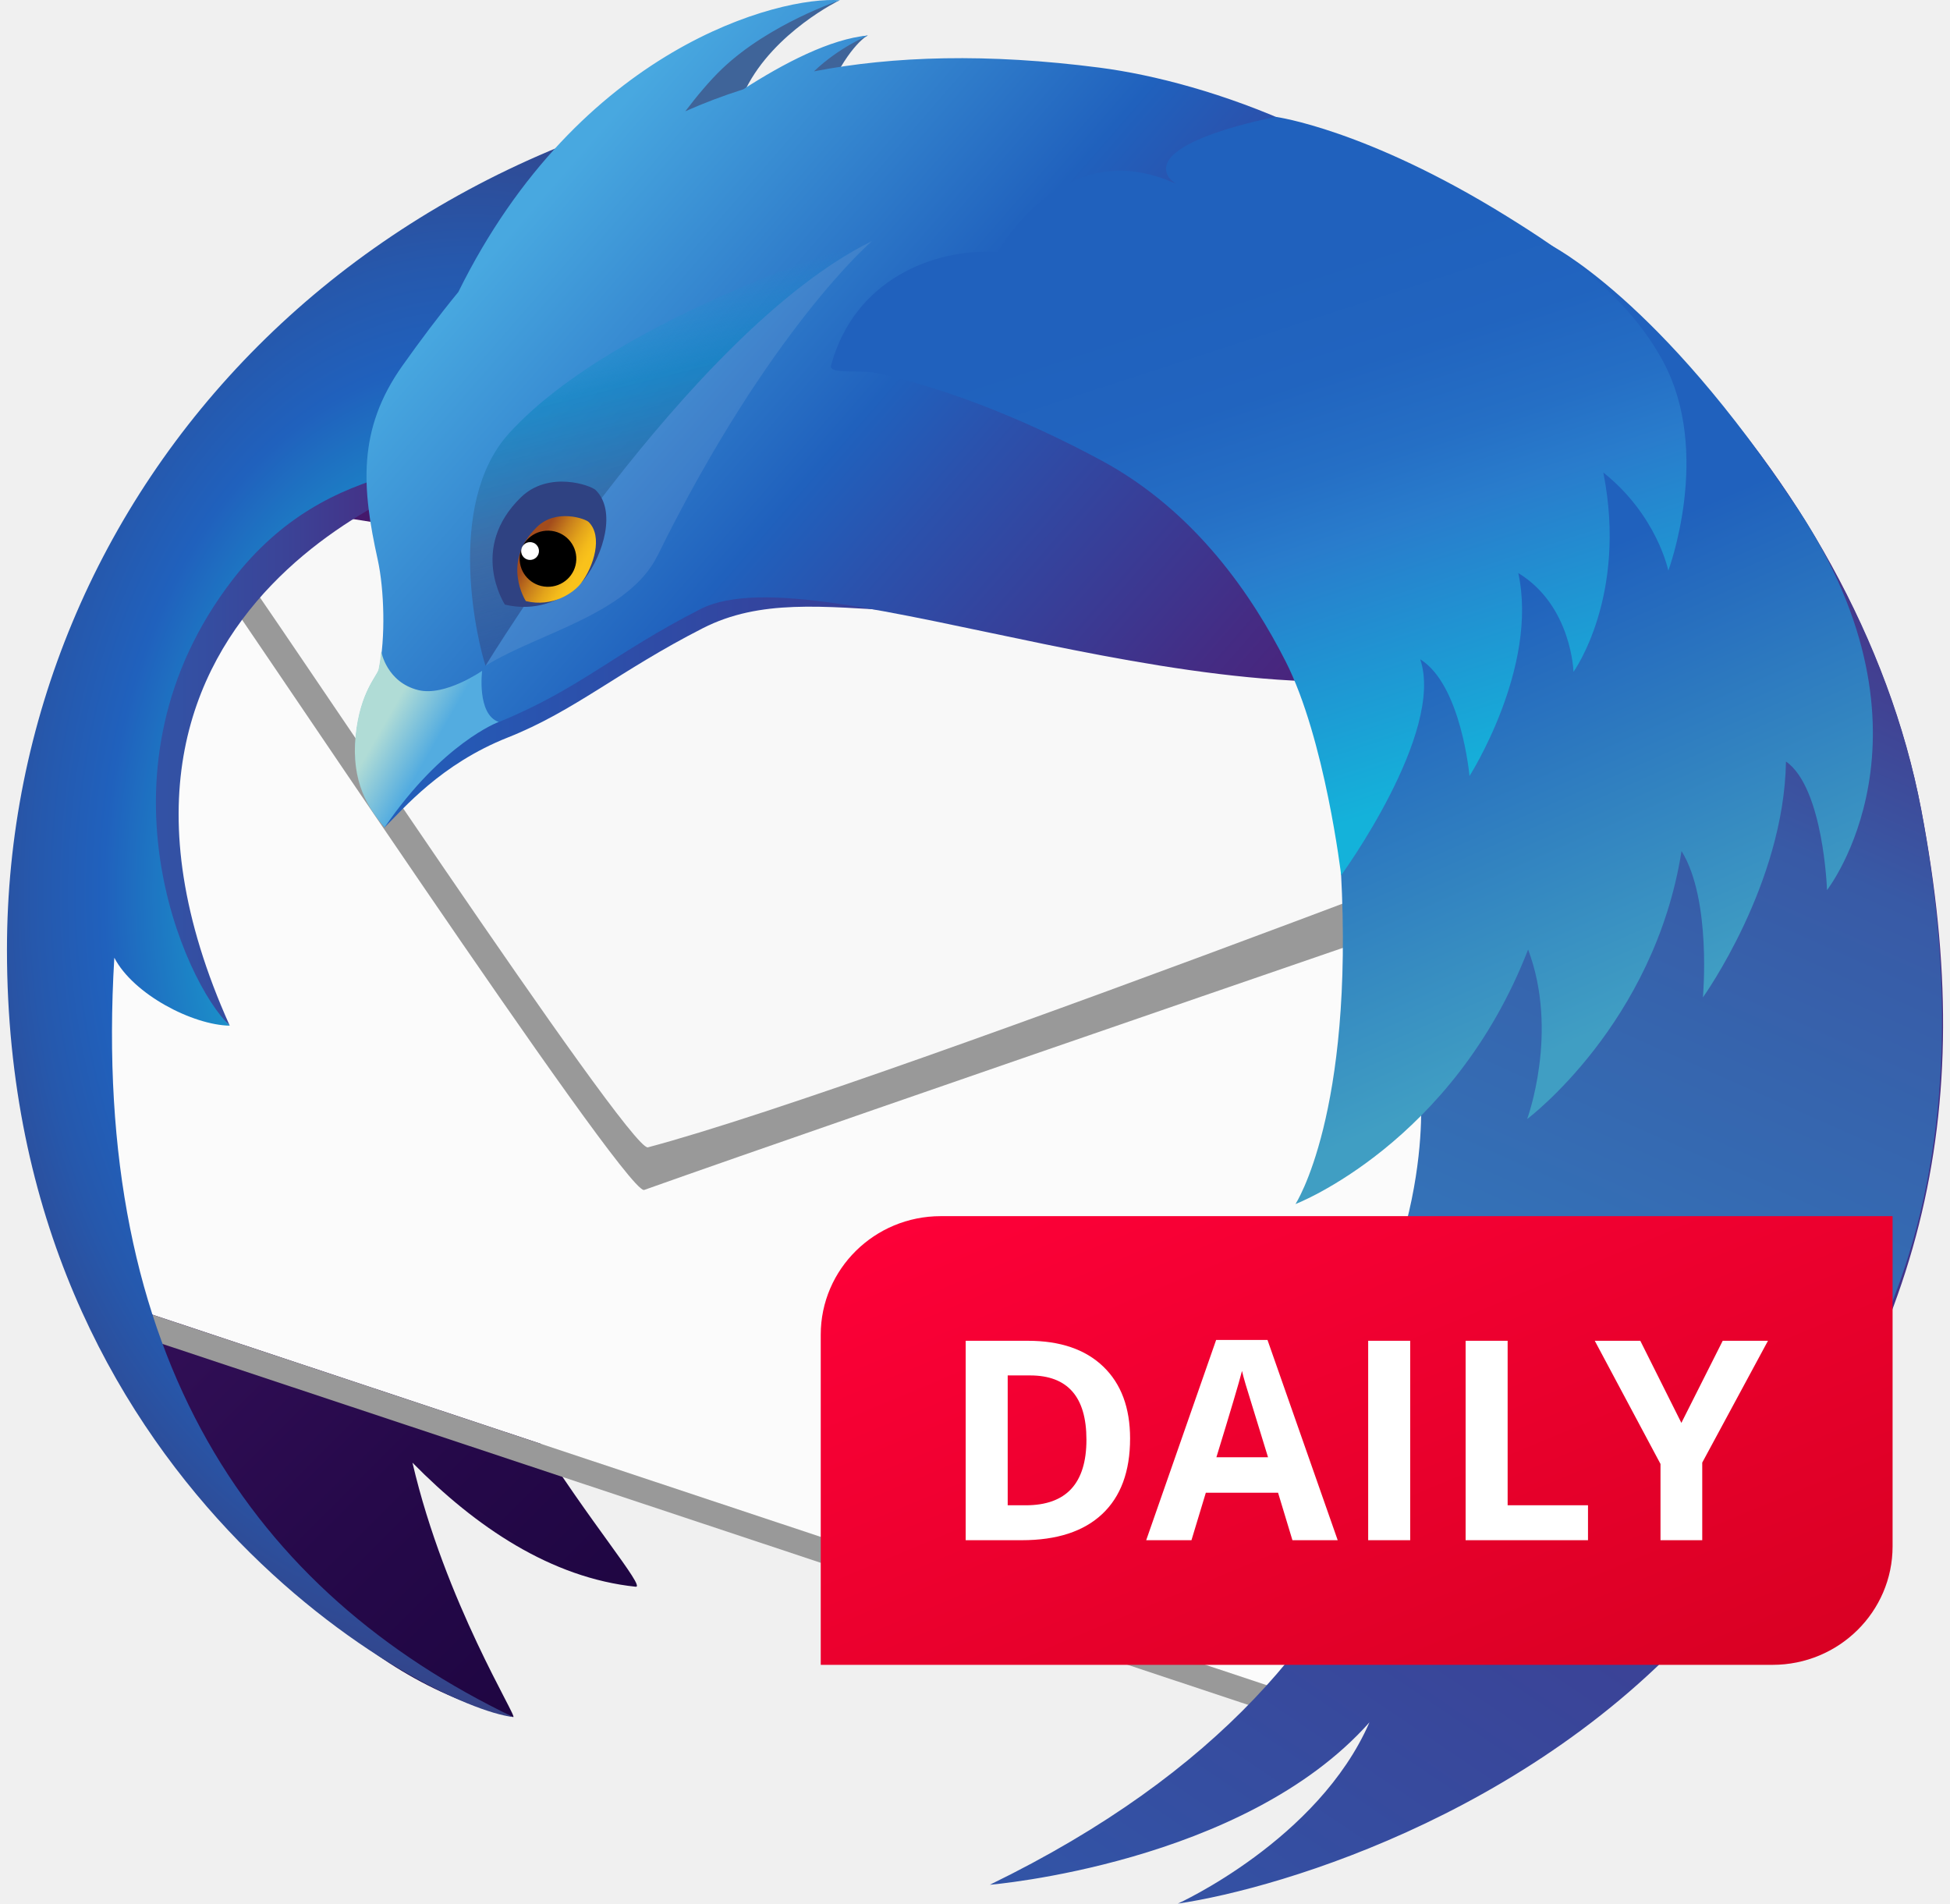
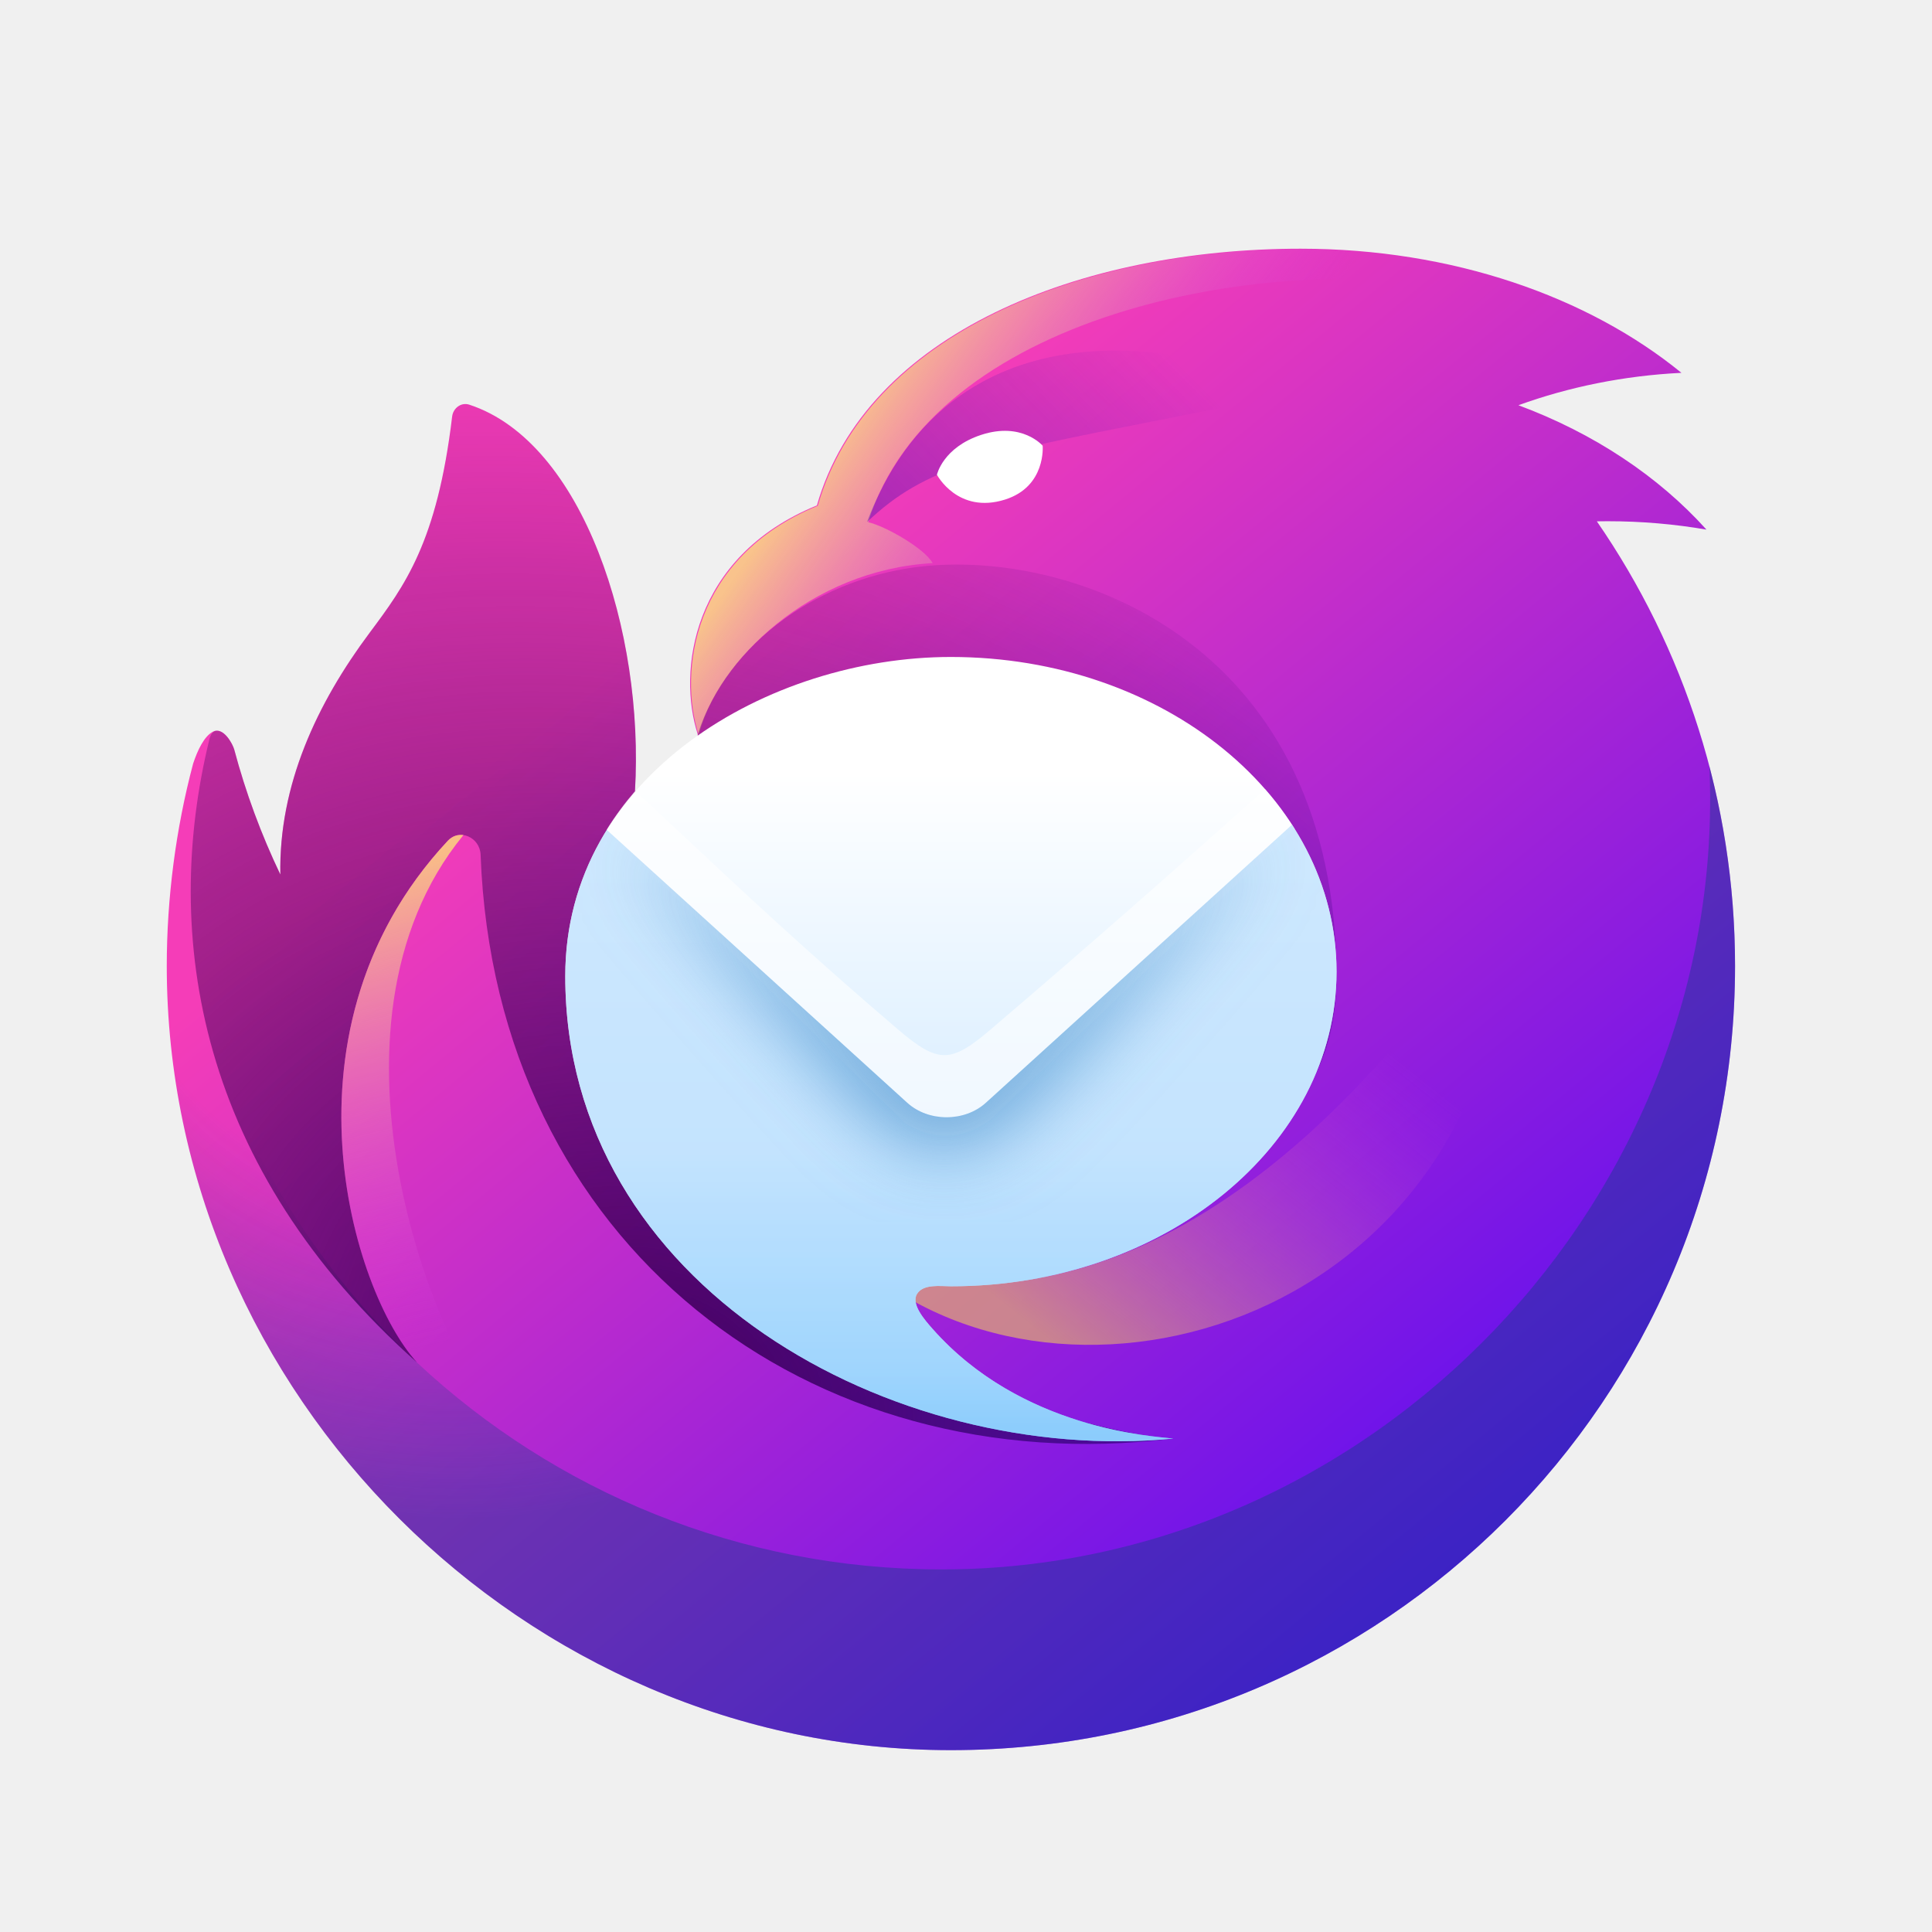
- <svg xmlns="http://www.w3.org/2000/svg" width="210" height="205" version="1.1" viewBox="0 0 205.5 202.05">
+ <svg xmlns="http://www.w3.org/2000/svg" width="210" height="210" viewBox="0 0 210 210" fill="none">
+   <g clip-path="url(#clip0_718_9932)">
+     <path d="M88.77 54.956L88.787 54.956C94.154 36.193 117.543 27.033 141.377 27.033C157.844 27.033 172.63 32.248 182.764 40.525C176.486 40.836 170.514 42.065 165.047 44.047C173.236 47.089 180.27 51.773 185.485 57.567C182.026 56.969 178.438 56.655 174.759 56.655C174.362 56.655 173.966 56.658 173.571 56.666C183.045 70.401 188.592 87.053 188.592 105C188.592 152.073 150.432 190.233 103.36 190.233C57.012 190.233 18.127 151.427 18.127 105C18.127 97.668 19.103 90.094 20.994 82.996C21.489 81.505 22.181 80.076 23.1 79.553C24.25 78.898 25.295 80.85 25.465 81.485C26.714 86.175 28.396 90.711 30.472 95.055C30.291 85.323 34.448 76.461 40.167 68.793C43.98 63.682 47.514 58.944 49.146 45.275C49.256 44.358 50.126 43.697 51.004 43.985C63.415 48.048 70.05 68.713 69.017 85.993C75.873 86.973 75.841 79.812 75.841 79.812C73.65 73.077 75.111 60.557 88.748 54.956L88.77 54.956Z" fill="url(#paint0_linear_718_9932)" />
+     <path opacity="0.9" d="M185.804 83.295C187.877 130.174 149.339 170.589 102.345 170.589C58.354 170.589 22.305 136.587 19.044 93.431C18.469 97.418 18.158 101.49 18.129 105.629C18.463 151.811 57.254 190.233 103.36 190.233C150.432 190.233 188.592 152.073 188.592 105C188.592 97.499 187.623 90.225 185.804 83.295Z" fill="url(#paint1_radial_718_9932)" />
+     <path d="M101.38 61.209C100.462 59.583 96.221 57.181 94.369 56.761C101.38 34.297 137.111 27.4 158.98 31.375C168.079 33.029 179.414 37.99 182.861 40.565C172.727 32.288 157.941 27.073 141.474 27.073C117.64 27.073 94.252 36.233 88.884 54.996L88.868 54.996L88.846 54.996C75.208 60.597 73.749 73.121 75.94 79.856C78.043 71.822 88.055 61.95 101.38 61.209Z" fill="url(#paint2_linear_718_9932)" />
+     <path d="M126.051 45.655C106.906 49.422 100.649 50.653 94.241 56.744C101.437 37.692 119.808 33.832 141.696 42.515C135.671 43.762 130.512 44.777 126.051 45.655Z" fill="url(#paint3_linear_718_9932)" />
+     <g style="mix-blend-mode:multiply">
+       <path d="M22.753 80.387C17.523 101.801 21.565 126.972 45.327 148.095C38.253 140.36 29.617 111.795 48.676 91.386C49.96 90.011 52.169 91.023 52.239 92.903C53.809 135.314 88.033 161.217 127.487 156.373C115.262 155.686 74.833 141.527 104.907 135.924C120.627 132.996 145.275 128.404 145.275 106.29C145.275 70.437 117.553 59.955 100.745 61.514C89.24 62.582 79.001 69.881 75.848 79.809C77.058 83.723 72.235 86.464 69.017 86.004C70.05 68.724 63.415 48.048 51.004 43.985C50.126 43.697 49.256 44.358 49.146 45.275C47.514 58.944 43.98 63.682 40.167 68.793C34.448 76.46 30.291 85.323 30.472 95.055C28.396 90.71 26.714 86.175 25.465 81.485C25.324 80.959 24.563 79.492 23.642 79.423C23.143 79.385 22.879 79.873 22.753 80.387Z" fill="url(#paint4_radial_718_9932)" />
+     </g>
+     <path d="M94.347 138.094C117.49 156.886 164.036 142.798 164.036 97.104C145.244 125.588 121.311 145.235 94.347 138.094Z" fill="url(#paint5_linear_718_9932)" />
+     <path d="M48.676 91.386C49.164 90.863 49.788 90.683 50.376 90.765C33.315 111.572 47.075 148.119 56.52 157.096C57.048 158.591 47.561 150.817 46.253 148.996C39.07 142.902 28.774 112.697 48.676 91.386Z" fill="url(#paint6_linear_718_9932)" />
+     <path d="M103.359 139.815C126.509 139.815 145.277 124.502 145.277 105.613C145.277 86.723 126.509 71.41 103.359 71.41C83.609 71.41 61.434 84.259 61.441 106.112C61.453 139.883 97.128 159.31 127.538 156.369C125.254 156.104 111.004 155.347 101.373 144.451C100.504 143.469 98.996 141.756 99.68 140.642C100.364 139.528 102.243 139.815 103.359 139.815Z" fill="url(#paint7_linear_718_9932)" />
+     <path opacity="0.6" d="M140.71 90.074L107.583 121.771C104.643 123.86 101.513 124.013 98.424 122.116L65.935 90.188C66.85 88.713 67.893 87.299 69.05 85.956C70.221 87.051 71.355 88.112 72.46 89.148C80.996 97.143 87.894 103.604 97.617 111.903C102.006 115.649 103.371 115.575 107.674 111.903C118.8 102.407 126.934 95.22 137.511 85.778C138.701 87.139 139.772 88.574 140.71 90.074Z" fill="white" />
+     <path opacity="0.7" fill-rule="evenodd" clip-rule="evenodd" d="M103.359 139.815C126.509 139.815 145.277 124.502 145.277 105.613C145.277 99.845 143.527 94.411 140.437 89.644L107.167 119.861C104.844 121.971 100.93 121.971 98.607 119.861L65.956 90.206C63.115 94.774 61.439 100.102 61.441 106.112C61.453 139.883 97.128 159.31 127.538 156.369C127.401 156.353 127.219 156.335 126.998 156.314L126.997 156.314C123.55 155.976 110.423 154.689 101.373 144.451C100.504 143.469 98.996 141.756 99.68 140.642C100.254 139.707 101.672 139.759 102.772 139.8C102.982 139.808 103.18 139.815 103.359 139.815Z" fill="url(#paint8_linear_718_9932)" />
+     <mask id="mask0_718_9932" style="mask-type:luminance" maskUnits="userSpaceOnUse" x="61" y="89" width="85" height="68">
+       <path opacity="0.7" fill-rule="evenodd" clip-rule="evenodd" d="M103.359 139.815C126.509 139.815 145.277 124.502 145.277 105.613C145.277 99.845 143.527 94.411 140.437 89.644L107.167 119.861C104.844 121.971 100.93 121.971 98.607 119.861L65.956 90.206C63.115 94.774 61.439 100.102 61.441 106.112C61.453 139.883 97.128 159.31 127.538 156.369C127.401 156.353 127.219 156.335 126.998 156.314L126.997 156.314C123.55 155.976 110.423 154.689 101.373 144.451C100.504 143.469 98.996 141.756 99.68 140.642C100.254 139.707 101.672 139.759 102.772 139.8C102.982 139.808 103.18 139.815 103.359 139.815Z" fill="white" />
+     </mask>
+     <g mask="url(#mask0_718_9932)">
+       <g filter="url(#filter0_f_718_9932)">
+         <path fill-rule="evenodd" clip-rule="evenodd" d="M93.629 120.062C87.456 113.637 68.966 92.294 68.966 92.294L70.397 92.355L99.341 113.974C101.51 115.549 104.601 115.533 106.749 113.936L135.131 92.383L136.638 92.266C136.638 92.266 118.753 113.103 111.903 119.968C105.053 126.833 99.802 126.487 93.629 120.062Z" fill="#458FCD" />
+       </g>
+     </g>
+     <path d="M109.24 54.302C113.726 52.889 113.333 48.448 113.333 48.448C113.333 48.448 111.089 45.808 106.645 47.271C102.484 48.641 101.84 51.603 101.84 51.603C101.84 51.603 104.112 55.916 109.24 54.302Z" fill="white" />
+   </g>
  <defs>
-     <linearGradient id="SVGID_1_" x1="199.53" x2="39.679" y1="201.91" y2="42.053" gradientUnits="userSpaceOnUse">
-       <stop stop-color="#130036" offset="0" />
-       <stop stop-color="#18023B" offset=".23" />
-       <stop stop-color="#26094A" offset=".512" />
-       <stop stop-color="#3D1563" offset=".821" />
-       <stop stop-color="#4E1D75" offset="1" />
+     <filter id="filter0_f_718_9932" x="61.174" y="84.473" width="83.257" height="48.319" filterUnits="userSpaceOnUse" color-interpolation-filters="sRGB">
+       <feFlood flood-opacity="0" result="BackgroundImageFix" />
+       <feBlend mode="normal" in="SourceGraphic" in2="BackgroundImageFix" result="shape" />
+       <feGaussianBlur stdDeviation="3.896" result="effect1_foregroundBlur_718_9932" />
+     </filter>
+     <linearGradient id="paint0_linear_718_9932" x1="80.135" y1="60.63" x2="167.863" y2="167.201" gradientUnits="userSpaceOnUse">
+       <stop stop-color="#F53DB8" />
+       <stop offset="1" stop-color="#590DF2" />
    </linearGradient>
-     <linearGradient id="SVGID_2_" x1="10.243" x2="57.704" y1="95.311" y2="95.311" gradientUnits="userSpaceOnUse">
-       <stop stop-color="#3156A8" offset="0" />
-       <stop stop-color="#3351A4" offset=".247" />
-       <stop stop-color="#3B4397" offset=".536" />
-       <stop stop-color="#472C82" offset=".845" />
-       <stop stop-color="#4E1D75" offset="1" />
+     <radialGradient id="paint1_radial_718_9932" cx="0" cy="0" r="1" gradientUnits="userSpaceOnUse" gradientTransform="translate(47.4891 93.6891) rotate(66.5179) scale(72.0721 69.0432)">
+       <stop offset="0.526" stop-color="#0B4186" stop-opacity="0" />
+       <stop offset="1" stop-color="#0B4186" stop-opacity="0.45" />
+     </radialGradient>
+     <linearGradient id="paint2_linear_718_9932" x1="118.621" y1="69.567" x2="89.324" y2="49.074" gradientUnits="userSpaceOnUse">
+       <stop stop-color="#D13AEF" stop-opacity="0" />
+       <stop offset="1" stop-color="#F9D286" stop-opacity="0.9" />
    </linearGradient>
-     <radialGradient id="SVGID_3_" cx="59.073" cy="113.92" r="85.247" gradientTransform="matrix(1 0 0 1.45 0 -51.265)" gradientUnits="userSpaceOnUse">
-       <stop stop-color="#14CDDA" offset=".165" />
-       <stop stop-color="#2061BD" offset=".548" />
-       <stop stop-color="#2658AC" offset=".655" />
-       <stop stop-color="#373F81" offset=".864" />
-       <stop stop-color="#432D62" offset="1" />
+     <linearGradient id="paint3_linear_718_9932" x1="62.14" y1="97.924" x2="124.378" y2="35.686" gradientUnits="userSpaceOnUse">
+       <stop stop-color="#450FB0" />
+       <stop offset="1" stop-color="#450FB0" stop-opacity="0" />
+     </linearGradient>
+     <radialGradient id="paint4_radial_718_9932" cx="0" cy="0" r="1" gradientUnits="userSpaceOnUse" gradientTransform="translate(71.2144 151.439) rotate(-64.2627) scale(112.439 138.894)">
+       <stop offset="0.016" stop-color="#650877" />
+       <stop offset="0.967" stop-color="#340B86" stop-opacity="0" />
    </radialGradient>
-     <linearGradient id="SVGID_4_" x1="44.539" x2="191.52" y1="57.897" y2="57.897" gradientUnits="userSpaceOnUse">
-       <stop stop-color="#2061BD" offset="0" />
-       <stop stop-color="#2B51AC" offset=".185" />
-       <stop stop-color="#442C84" offset=".683" />
-       <stop stop-color="#4E1D75" offset=".941" />
+     <linearGradient id="paint5_linear_718_9932" x1="156.914" y1="118.665" x2="127.12" y2="156.044" gradientUnits="userSpaceOnUse">
+       <stop stop-color="#D647E2" stop-opacity="0" />
+       <stop offset="1" stop-color="#E7BB65" stop-opacity="0.64" />
    </linearGradient>
-     <linearGradient id="SVGID_5_" x1="66.174" x2="167.26" y1="23.206" y2="111.08" gradientUnits="userSpaceOnUse">
-       <stop stop-color="#48A8E0" offset=".02" />
-       <stop stop-color="#2061BD" offset=".388" />
-       <stop stop-color="#2B51AC" offset=".497" />
-       <stop stop-color="#442C84" offset=".789" />
-       <stop stop-color="#4E1D75" offset=".941" />
+     <linearGradient id="paint6_linear_718_9932" x1="35.163" y1="88.95" x2="48.899" y2="145.979" gradientUnits="userSpaceOnUse">
+       <stop offset="0.105" stop-color="#F9BF86" />
+       <stop offset="1" stop-color="#D63AEF" stop-opacity="0" />
    </linearGradient>
-     <linearGradient id="SVGID_6_" x1="19.676" x2="217.84" y1="337.41" y2="43.631" gradientUnits="userSpaceOnUse">
-       <stop stop-color="#3156A8" offset=".379" />
-       <stop stop-color="#4E1D75" offset="1" />
+     <linearGradient id="paint7_linear_718_9932" x1="103.36" y1="83.936" x2="103.36" y2="156.018" gradientUnits="userSpaceOnUse">
+       <stop stop-color="white" />
+       <stop offset="0.905" stop-color="#BEE1FE" />
+       <stop offset="1" stop-color="#96CEFD" />
    </linearGradient>
-     <linearGradient id="SVGID_7_" x1="96.745" x2="206.32" y1="278.65" y2="32.542" gradientUnits="userSpaceOnUse">
-       <stop stop-color="#29ABE2" offset="0" />
-       <stop stop-color="#385AA6" offset=".773" />
-       <stop stop-color="#414293" offset=".858" />
-       <stop stop-color="#4E1D75" offset="1" />
+     <linearGradient id="paint8_linear_718_9932" x1="104.709" y1="124.725" x2="104.709" y2="154.922" gradientUnits="userSpaceOnUse">
+       <stop stop-color="#BCE0FD" />
+       <stop offset="1" stop-color="#88CCFC" />
    </linearGradient>
-     <linearGradient id="SVGID_8_" x1="48.269" x2="54.241" y1="92.034" y2="95.468" gradientUnits="userSpaceOnUse">
-       <stop stop-color="#B0DCD6" offset="0" />
-       <stop stop-color="#53ACE0" offset="1" />
-     </linearGradient>
-     <mask id="SVGID_9_-9" x="162.68" y="18.355" width="14.927" height="6.629" maskUnits="userSpaceOnUse">
-       <g class="st13" filter="url(#Adobe_OpacityMaskFilter-9)">
-         <radialGradient id="SVGID_10_-3" cx="154.38" cy="67.998" r="51.967" gradientUnits="userSpaceOnUse">
-           <stop stop-color="#fff" offset=".868" />
-           <stop offset="1" />
-         </radialGradient>
-         <rect class="st14" x="91.295" y="-7.218" width="100.02" height="93.339" fill="url(#SVGID_10_-3)" />
-       </g>
-     </mask>
-     <filter id="Adobe_OpacityMaskFilter-9" x="162.68" y="18.355" width="14.927" height="6.629" filterUnits="userSpaceOnUse">
-       <feColorMatrix values="1 0 0 0 0  0 1 0 0 0  0 0 1 0 0  0 0 0 1 0" />
-     </filter>
-     <linearGradient id="SVGID_11_" x1="176.21" x2="164.24" y1="23.085" y2="20.555" gradientUnits="userSpaceOnUse">
-       <stop stop-color="#3092B9" offset="0" />
-       <stop stop-color="#258DB6" offset=".22" />
-       <stop stop-color="#1685B1" offset=".656" />
-       <stop stop-color="#1082AF" offset="1" />
-     </linearGradient>
-     <linearGradient id="SVGID_12_" x1="80.784" x2="90.637" y1="38.025" y2="77.544" gradientUnits="userSpaceOnUse">
-       <stop stop-color="#1398D1" stop-opacity="0" offset=".007" />
-       <stop stop-color="#1187C2" stop-opacity=".62" offset=".248" />
-       <stop stop-color="#3F6499" stop-opacity=".71" offset=".642" />
-       <stop stop-color="#2F4282" stop-opacity=".5" offset="1" />
-     </linearGradient>
-     <linearGradient id="SVGID_13_" x1="48.738" x2="43.199" y1="14.373" y2="11.303" gradientTransform="matrix(.9994 .0349 -.0349 .9994 24.591 57.12)" gradientUnits="userSpaceOnUse">
-       <stop stop-color="#F9C21B" offset="0" />
-       <stop stop-color="#F3BA1B" offset=".148" />
-       <stop stop-color="#E3A41B" offset=".379" />
-       <stop stop-color="#C9801C" offset=".663" />
-       <stop stop-color="#A44E1C" offset=".988" />
-       <stop stop-color="#A34C1C" offset="1" />
-     </linearGradient>
-     <linearGradient id="SVGID_14_" x1="206.21" x2="169.43" y1="130.14" y2="47.526" gradientUnits="userSpaceOnUse">
-       <stop stop-color="#409EC3" offset="0" />
-       <stop stop-color="#2061BD" offset=".62" />
-     </linearGradient>
-     <linearGradient id="SVGID_15_" x1="176.76" x2="150.41" y1="103.06" y2="21.954" gradientUnits="userSpaceOnUse">
-       <stop stop-color="#14B2DA" offset="0" />
-       <stop stop-color="#297CCC" offset=".403" />
-       <stop stop-color="#256FC5" offset=".508" />
-       <stop stop-color="#2164BF" offset=".649" />
-       <stop stop-color="#2061BD" offset=".816" />
-       <stop stop-color="#2061BD" offset=".984" />
-     </linearGradient>
-     <linearGradient id="linearGradient-16" x2="81.394" y1="81.394" gradientTransform="matrix(1.5502 0 0 -.65115 2.7804 53.553)" gradientUnits="userSpaceOnUse">
-       <stop stop-color="#ff0039" offset="0" />
-       <stop stop-color="#d70022" offset="1" />
-     </linearGradient>
+     <clipPath id="clip0_718_9932">
+       <rect width="210" height="210" fill="white" />
+     </clipPath>
  </defs>
-   <g transform="translate(-143.81 -49.413)">
-     <g transform="matrix(.83212 0 0 .83212 143.81 49.413)">
-       <path class="st1" d="m188.89 35.492c-14.501-9.472-33.046-12.538-43.281-13.609-10.954-1.145-20.468-0.943-28.836 0.285-0.709-9e-3 -1.414-0.037-2.127-0.037-0.544 0-1.08 0.023-1.627 0.029 0.225-0.275 0.381-0.445 0.381-0.445s-0.44 0.069-1.304 0.46c-2.717 0.044-5.421 0.138-8.085 0.32 3.711-4.068 6.751-6.2 6.751-6.2s-3.608 0.528-10.192 6.496c-3.132 0.288-6.221 0.67-9.258 1.145 6.918-9.362 14.155-13.304 14.155-13.304s-8.772-1.786-22.507 12.016c-1.149 1.155-2.215 2.356-3.246 3.572-40.031 9.687-68.681 35.538-68.681 65.919 0 5.958-1.829 12.511 0.143 19.054-0.788 10.453 0.89 38.975 0.89 38.975s10.837 58.649 52.51 68.846c0.662 0.158-8.707-14.62-12.851-32.442 8.069 8.208 17.685 14.699 28.478 15.824 1.325 0.137-6.165-8.64-12.725-19.234l94.698 31.906c49.529-21.274 43.763-19.357 54.397-30.875 23.428-25.36 26.708-39.75 20.806-82.235-3.993-28.679-25.16-57.083-48.489-66.466z" fill="url(#SVGID_1_)" />
-       <polygon class="st2" points="172.91 219.02 201.94 95.591 22.687 62.276 8.546 142.68 16.387 166.97" fill="#fbfbfb" />
-       <path class="st3" d="m23.128 65.01c0.785 1.689 0.554 2.089 0.065 2.089-0.22 0-0.492-0.081-0.747-0.161-0.255-0.081-0.494-0.161-0.648-0.161-0.433 0-0.189 0.639 2.263 3.72 3.468 4.406 54.399 81.293 57.182 81.293 0.015 0 0.028-2e-3 0.04-6e-3 23.71-8.448 124.54-43.058 124.54-43.058l-10.316-15.029-172.38-28.687" fill="#999" />
-       <path class="st4" d="m24.607 63.121s0.76 3.932 4.281 8.284c3.5 4.392 50.51 75.571 52.869 74.944 30.795-8.176 142.52-51.674 142.52-51.674z" fill="#f8f8f8" />
-       <polygon class="st3" points="19.094 171.18 168.98 221.01 167.32 217.16 18.568 167.7" fill="#999" />
-       <path class="st5" d="m57.704 59.795s-54.122 15.85-29.288 71.033c0 0-11.387-10.426-18.167-23.757-0.305-0.597 11.301-41.829 11.301-41.829z" fill="url(#SVGID_2_)" />
-       <path class="st6" d="m28.416 130.83c-4.707-0.081-12.269-3.964-14.722-8.665-3.066 51.098 17.782 80.939 50.88 96.853-10.815-1.24-64.574-29.609-64.574-97.876 0-58.047 46.06-109.93 118.14-112.31 0.442 3.254-35.736 11.414-36.893 15.251-1.796 5.972-5.924 12.473-9.406 17.684-4.718 7.061 6.557 13.099-1.729 15.001-12.468 2.861-29.098 1.277-41.361 17.219-18.434 23.965-6.133 51.379-0.337 56.842z" fill="url(#SVGID_3_)" />
-       <path class="st7" d="m137.05 10.699c-46.682-3.582-70.707 15.097-86.13 36.817-5.617 7.906-5.002 15.166-3.068 23.937 0.831 3.744 1.671 5.538 0.659 9.355-0.558 2.106-0.465 4.072-1.158 5.314-0.959 1.717-2.18 3.594-2.589 6.677-1.022 7.699 1.703 10.151 3.406 12.741 2.426-2.409 7.165-8.079 15.71-11.466s14.167-8.477 24.876-13.941c14.632-7.463 31.782 3.859 64.3-6.796 10.006-3.279 33.002-37.344 38.461-38.652-15.203-16.812-41.067-22.959-54.467-23.986z" fill="url(#SVGID_4_)" />
-       <path class="st8" d="m106.21 0.032s-8.335 4.026-11.965 11.301c8.381-4.225 13.246-6.533 15.546-6.808 0 0-2.203 1.067-4.935 6.87 4.83-1.547 6.493-2.522 7.819-2.537 0 0-0.385 0.61-0.737 6.402-7.417-2.404-21.693 0.397-29.287 5.153-2.576-13.735 23.559-20.381 23.559-20.381z" fill="#3f6499" />
-       <path class="st9" d="m139.38 8.63c-14.309-1.854-26.27-1.489-36.439 0.47 3.198-3.065 6.898-4.575 6.898-4.575-4.795 0.424-10.781 3.554-15.917 6.868-2.588 0.826-5.054 1.758-7.39 2.799 1.43-1.885 3.094-3.899 4.72-5.445 6.039-5.743 15.006-8.715 15.006-8.715-7.654-0.562-33.268 5.995-48.681 37.213-2.526 3.077-4.883 6.235-7.129 9.398-5.798 8.164-5.162 15.658-3.162 24.715 0.852 3.867 1.009 10.04 0.168 14.029-0.168 0.799-2.363 2.863-2.926 8.428-0.602 5.905 1.505 8.804 3.582 11.203 7.38-10.792 14.661-12.931 14.661-12.931 10.33-4.232 14.63-8.752 25.688-14.393 15.108-7.709 67.939 17.45 101.51 6.448 10.332-3.384-3.977-47.359 1.663-48.709-15.699-17.36-38.494-25.02-52.254-26.803z" fill="url(#SVGID_5_)" />
-       <path class="st10" d="m244.18 103.29c-8.276-43.237-48.096-82.572-80.117-84.752-14.211-0.968-9.847 6.319-18.739 9.094-38.32 11.959-38.906 18.941-38.906 18.941 81.252 3.819 82.484 84.064 60.724 104.37 6.123-1.428 12.762-8.914 18.859-20.666-0.732 4.931-1.36 10.98-2.274 17.729-2.788 20.595 0.823 63.614-58.356 92.405 0 0 32.372-2.646 48.425-20.717-6.528 15.012-24.441 23.121-24.441 23.121 13.182-1.928 47.81-12.146 69.868-39.732 24.966-31.225 32.474-60.519 24.957-99.789z" fill="url(#SVGID_6_)" />
-       <path class="st11" d="m164.99 182.22s26.396-7.38 34.903-21.633c-1.032 16.619-16.107 33.662-16.107 33.662s22.038-4.46 31.436-19.968c-1.224 13.994-18.191 32.907-18.191 32.907 17.346-3.113 60.93-30.645 47.143-103.9-8.142-43.262-48.096-82.572-80.117-84.752-14.211-0.968-9.847 6.319-18.739 9.094-38.32 11.959-38.906 18.941-38.906 18.941 81.252 3.819 102.84 46.344 60.724 103.23 6.123-1.429 8.578-4.794 13.178-10.301-2e-3 0 2.084 21.78-15.324 42.72z" fill="url(#SVGID_7_)" />
-       <path class="st12" d="m60.609 85.567s-4.719 3.301-8.136 2.46c-4.045-0.993-4.73-4.913-4.73-4.913-0.089 0.803-0.192 1.578-0.341 2.273-0.168 0.799-2.363 2.863-2.926 8.428-0.602 5.905 1.615 9.325 3.692 11.724 7.381-10.792 14.552-13.452 14.552-13.452-2.809-0.982-2.111-6.52-2.111-6.52z" fill="url(#SVGID_8_)" />
-       <mask x="162.68" y="18.355" width="14.927" height="6.629" maskUnits="userSpaceOnUse">
-         <g class="st13" filter="url(#Adobe_OpacityMaskFilter-9)">
-           <rect class="st14" x="91.295" y="-7.218" width="100.02" height="93.339" fill="url(#SVGID_10_-3)" />
-         </g>
-       </mask>
-       <g class="st15" mask="url(#SVGID_9_-9)">
-         <g class="st16" opacity=".6">
-           <g class="st17" opacity=".2">
-             <path class="st18" d="m163.51 18.434c1.106-0.287 5.621 0.204 8.584 1.533 2.964 1.329 8.073 3.679 3.986 4.701-4.088 1.022-6.438-0.613-8.482-2.351s-6.847-3.168-4.088-3.883z" fill="url(#SVGID_11_)" />
-           </g>
-         </g>
-       </g>
-       <path class="st19" d="m61.051 84.921s25.888-42.662 49.292-54.175c2.173-1.093-32.405 9.191-46.32 24.55-8.271 9.129-3.891 27.002-2.972 29.625z" fill="url(#SVGID_12_)" />
-       <path class="st20" d="m61.051 84.921c0.024-0.015 0.05-0.03 0.075-0.045 6.694-4.136 18.166-6.518 21.864-14.015 14.237-28.869 27.354-40.115 27.354-40.115-23.405 11.513-49.293 54.175-49.293 54.175z" fill="#f2f2f2" opacity=".1" />
-       <path class="st21" d="m63.512 77.118s-4.666-7.159 2.053-13.687c3.546-3.44 8.919-1.529 9.54-0.91 2.644 2.622 0.982 8.156-1.398 11.288-1.345 1.764-5.259 4.51-10.195 3.309z" fill="#2f4282" />
-       <path class="st22" d="m66.187 76.674s-3.224-4.949 1.422-9.459c2.446-2.376 6.161-1.056 6.592-0.63 1.826 1.812 0.676 5.637-0.968 7.8-0.929 1.223-3.635 3.119-7.046 2.289z" fill="url(#SVGID_13_)" />
-       <path d="m72.623 71.393c-0.072 1.978-1.746 3.522-3.738 3.454-1.996-0.069-3.558-1.726-3.487-3.704 0.071-1.977 1.744-3.521 3.741-3.453 1.992 0.069 3.553 1.727 3.484 3.703z" />
-       <circle class="st24" cx="66.725" cy="70.287" r="1.136" fill="#fff" />
-       <path class="st23" d="m228.5 65.01c-17.721-26.976-31.761-33.831-31.761-33.831s0.645 19.65 10.484 29.128c1.124 1.083-11.774-8.432-11.774-8.432s-2.758 9.076 3.562 19.51c-1.836-2.439-3.051-3.363-3.051-3.363s-11.908 5.491-15.423 13.109c-1.815-3.426-3.176-5.444-3.176-5.444s-8.236 16.437-7.201 35.495c1.684 30.988-5.803 42.404-5.803 42.404s20.057-7.695 29.676-32.468c3.974 10.533-0.121 21.619-0.121 21.619s16.206-12.109 19.691-34.18c3.863 6.23 2.727 18.664 2.727 18.664s10.344-14.402 10.596-30.086c4.794 3.343 5.235 16.399 5.235 16.399s15.336-19.606-3.661-48.524z" fill="url(#SVGID_14_)" />
-       <path class="st25" d="m211.28 46.158c-4.631-8.63-12.803-14.13-19.986-18.582-17.909-11.105-29.427-12.665-29.427-12.665s-16.528 3.074-13.689 7.672c0.146 0.236 0.487 0.535 0.968 0.877-14.498-6.678-22.722 8.677-22.722 8.677-8.284-0.503-18.371 3.575-21.312 14.499-0.305 1.134 3.711 0.496 5.777 0.945 12.079 2.626 23.45 8.32 28.675 11.134 12.154 6.548 19.365 17.451 23.528 25.629 5.037 9.894 7.094 27.304 7.094 27.304s13.253-18.205 10.086-27.552c5.249 3.26 6.285 14.891 6.285 14.891s8.835-13.838 6.223-25.891c6.815 4.153 7.042 12.601 7.042 12.601s6.939-9.631 3.803-25.427c6.858 5.453 8.293 12.517 8.293 12.517s5.606-14.993-0.638-26.629z" fill="url(#SVGID_15_)" />
-     </g>
-     <g transform="matrix(.9017 0 0 .89858 227.68 178)">
-       <path d="m2.78 53.553h112.04c7.805 0 14.131-6.268 14.131-14v-39h-112.04c-7.805 0-14.131 6.268-14.131 14z" fill="url(#linearGradient-16)" stroke-width="1.005" />
-       <path d="m39.193 26.827c0 3.878-1.093 6.848-3.278 8.91-2.186 2.062-5.342 3.094-9.468 3.094h-6.605v-23.556h7.323c3.808 0 6.764 1.015 8.87 3.045 2.106 2.03 3.159 4.866 3.159 8.507zm-5.137 0.129c0-5.059-2.212-7.589-6.637-7.589h-2.632v15.339h2.122c4.765 0 7.147-2.583 7.147-7.75zm24.248 11.874-1.691-5.607h-8.503l-1.691 5.607h-5.328l8.232-23.652h6.046l8.264 23.652zm-2.872-9.796c-1.563-5.081-2.443-7.954-2.64-8.62-0.197-0.666-0.338-1.192-0.423-1.579-0.351 1.375-1.356 4.774-3.015 10.199zm11.789 9.796v-23.556h4.946v23.556zm11.47 0v-23.556h4.946v19.431h9.46v4.125zm25.397-13.856 4.866-9.699h5.328l-7.737 14.388v9.168h-4.914v-9.007l-7.737-14.549h5.36z" fill="#fff" stroke-width="1.026" />
-     </g>
-   </g>
</svg>
